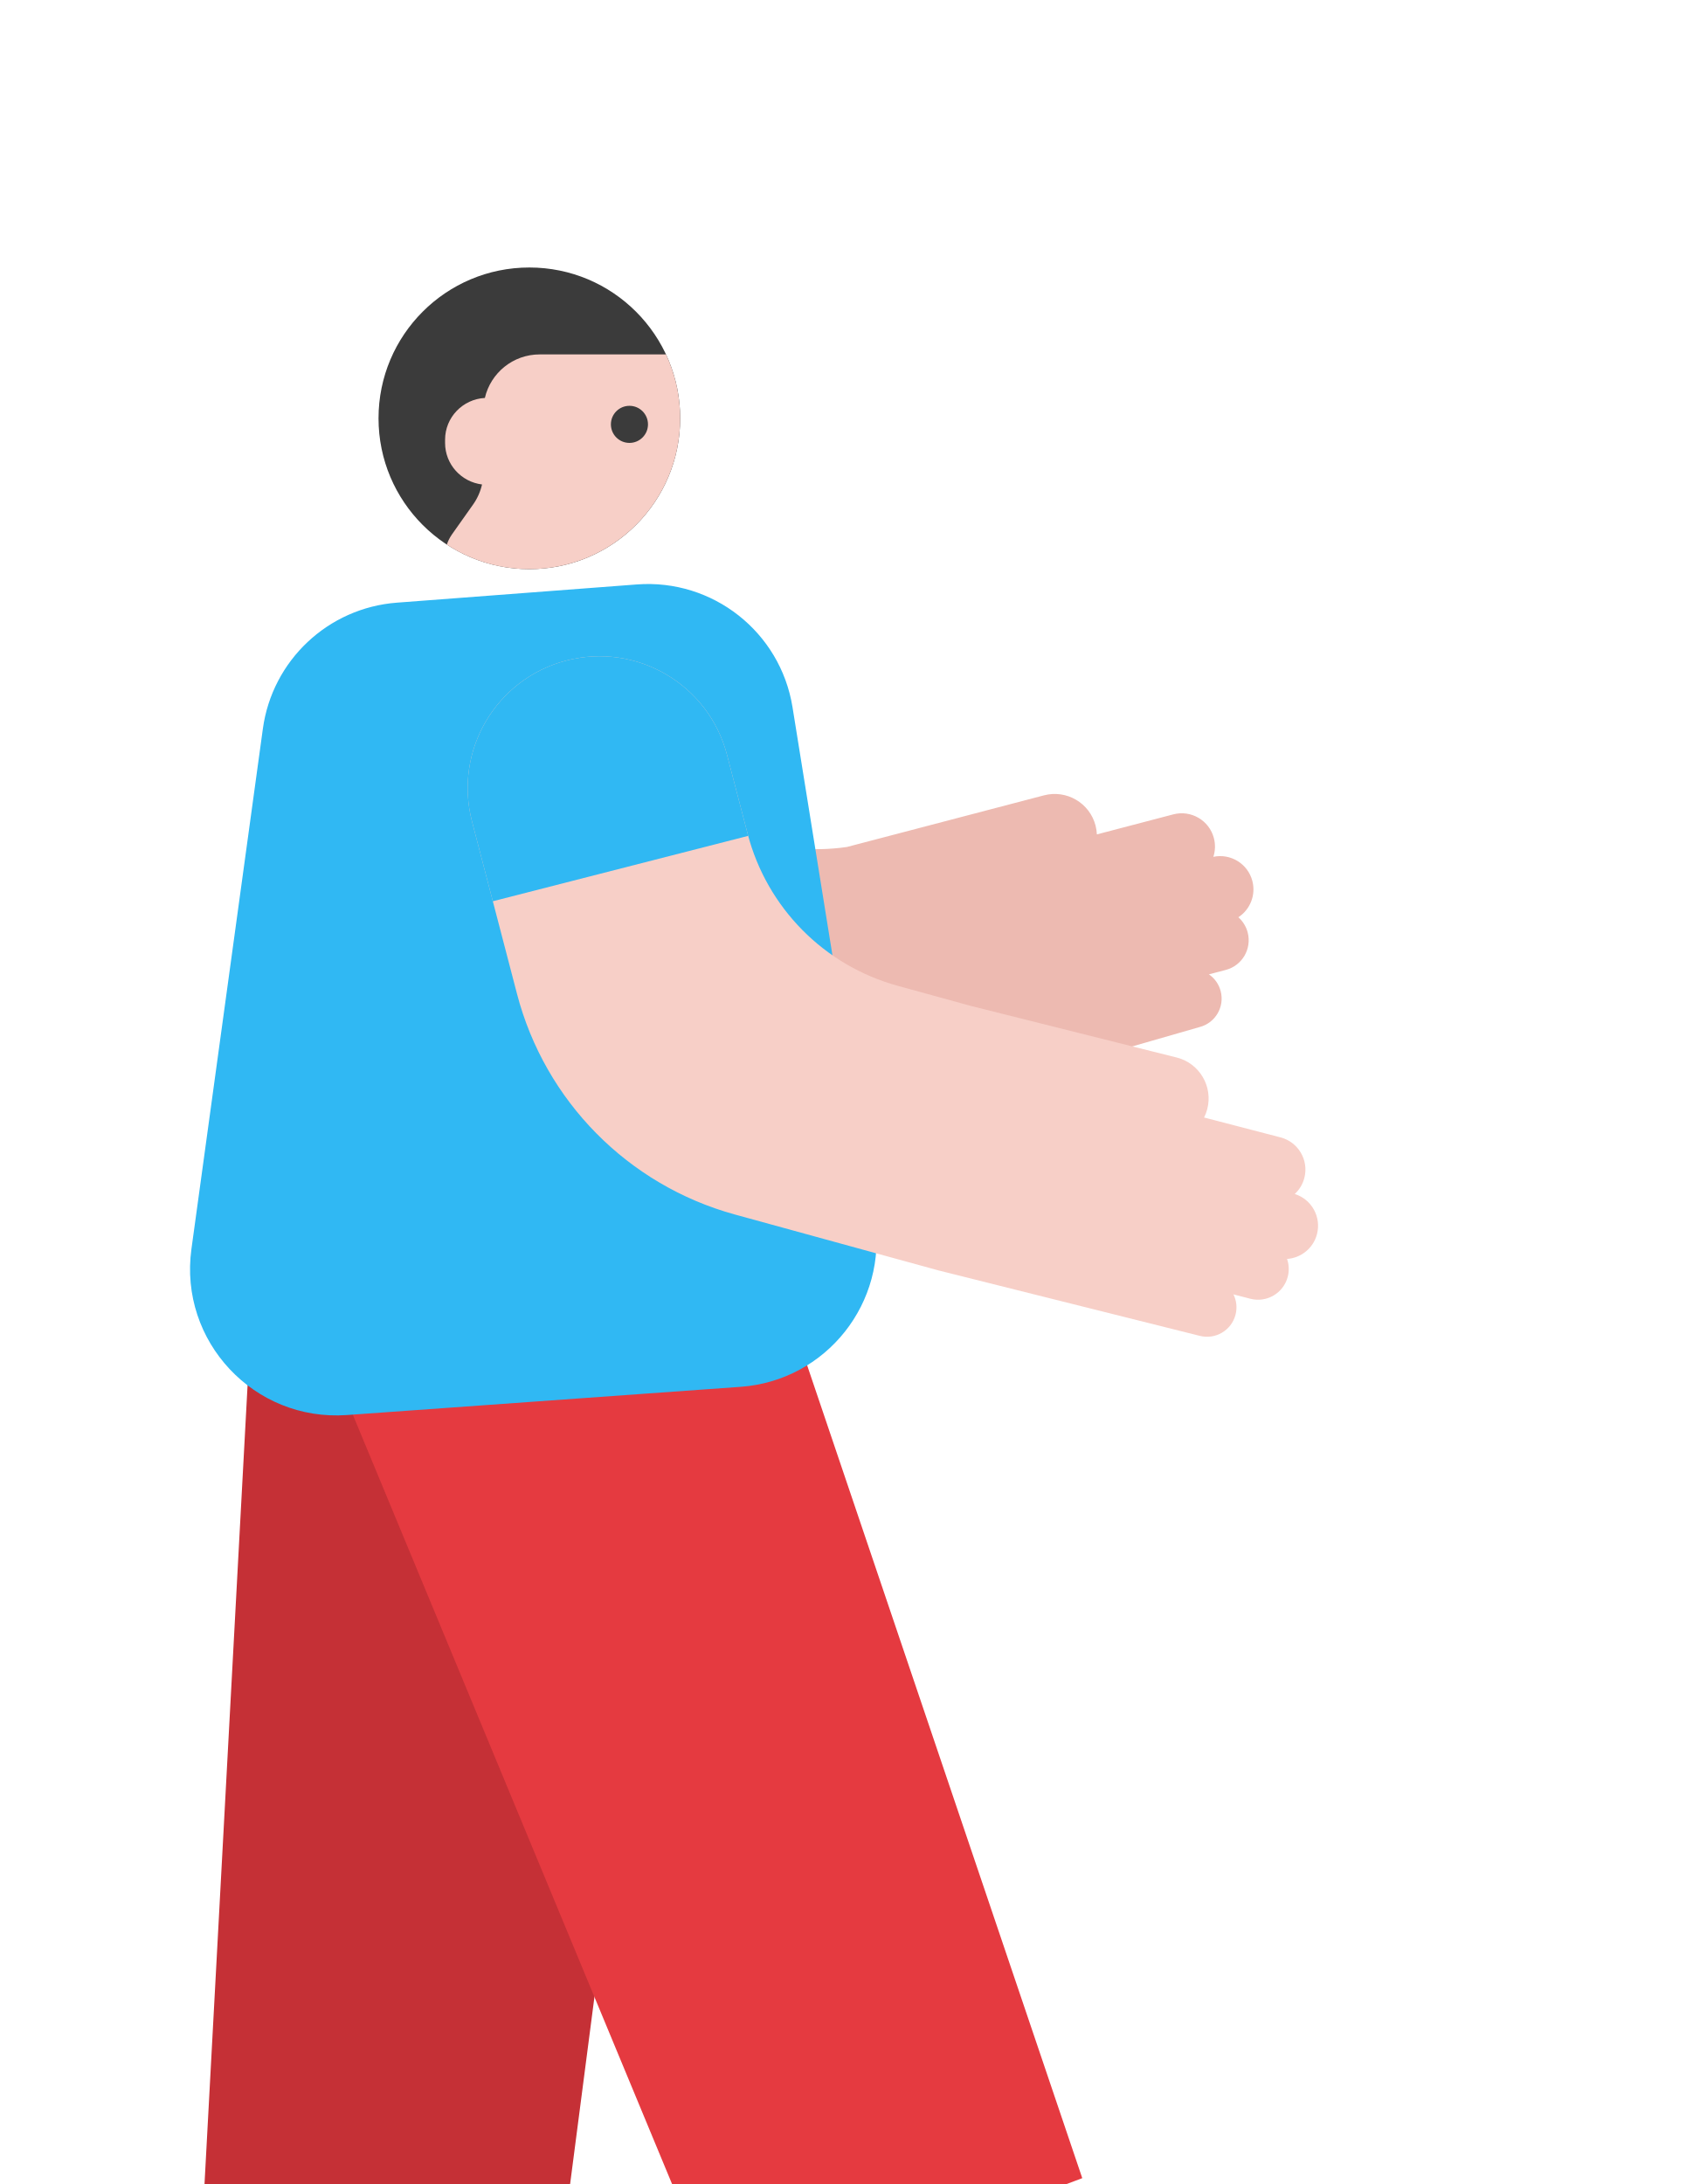
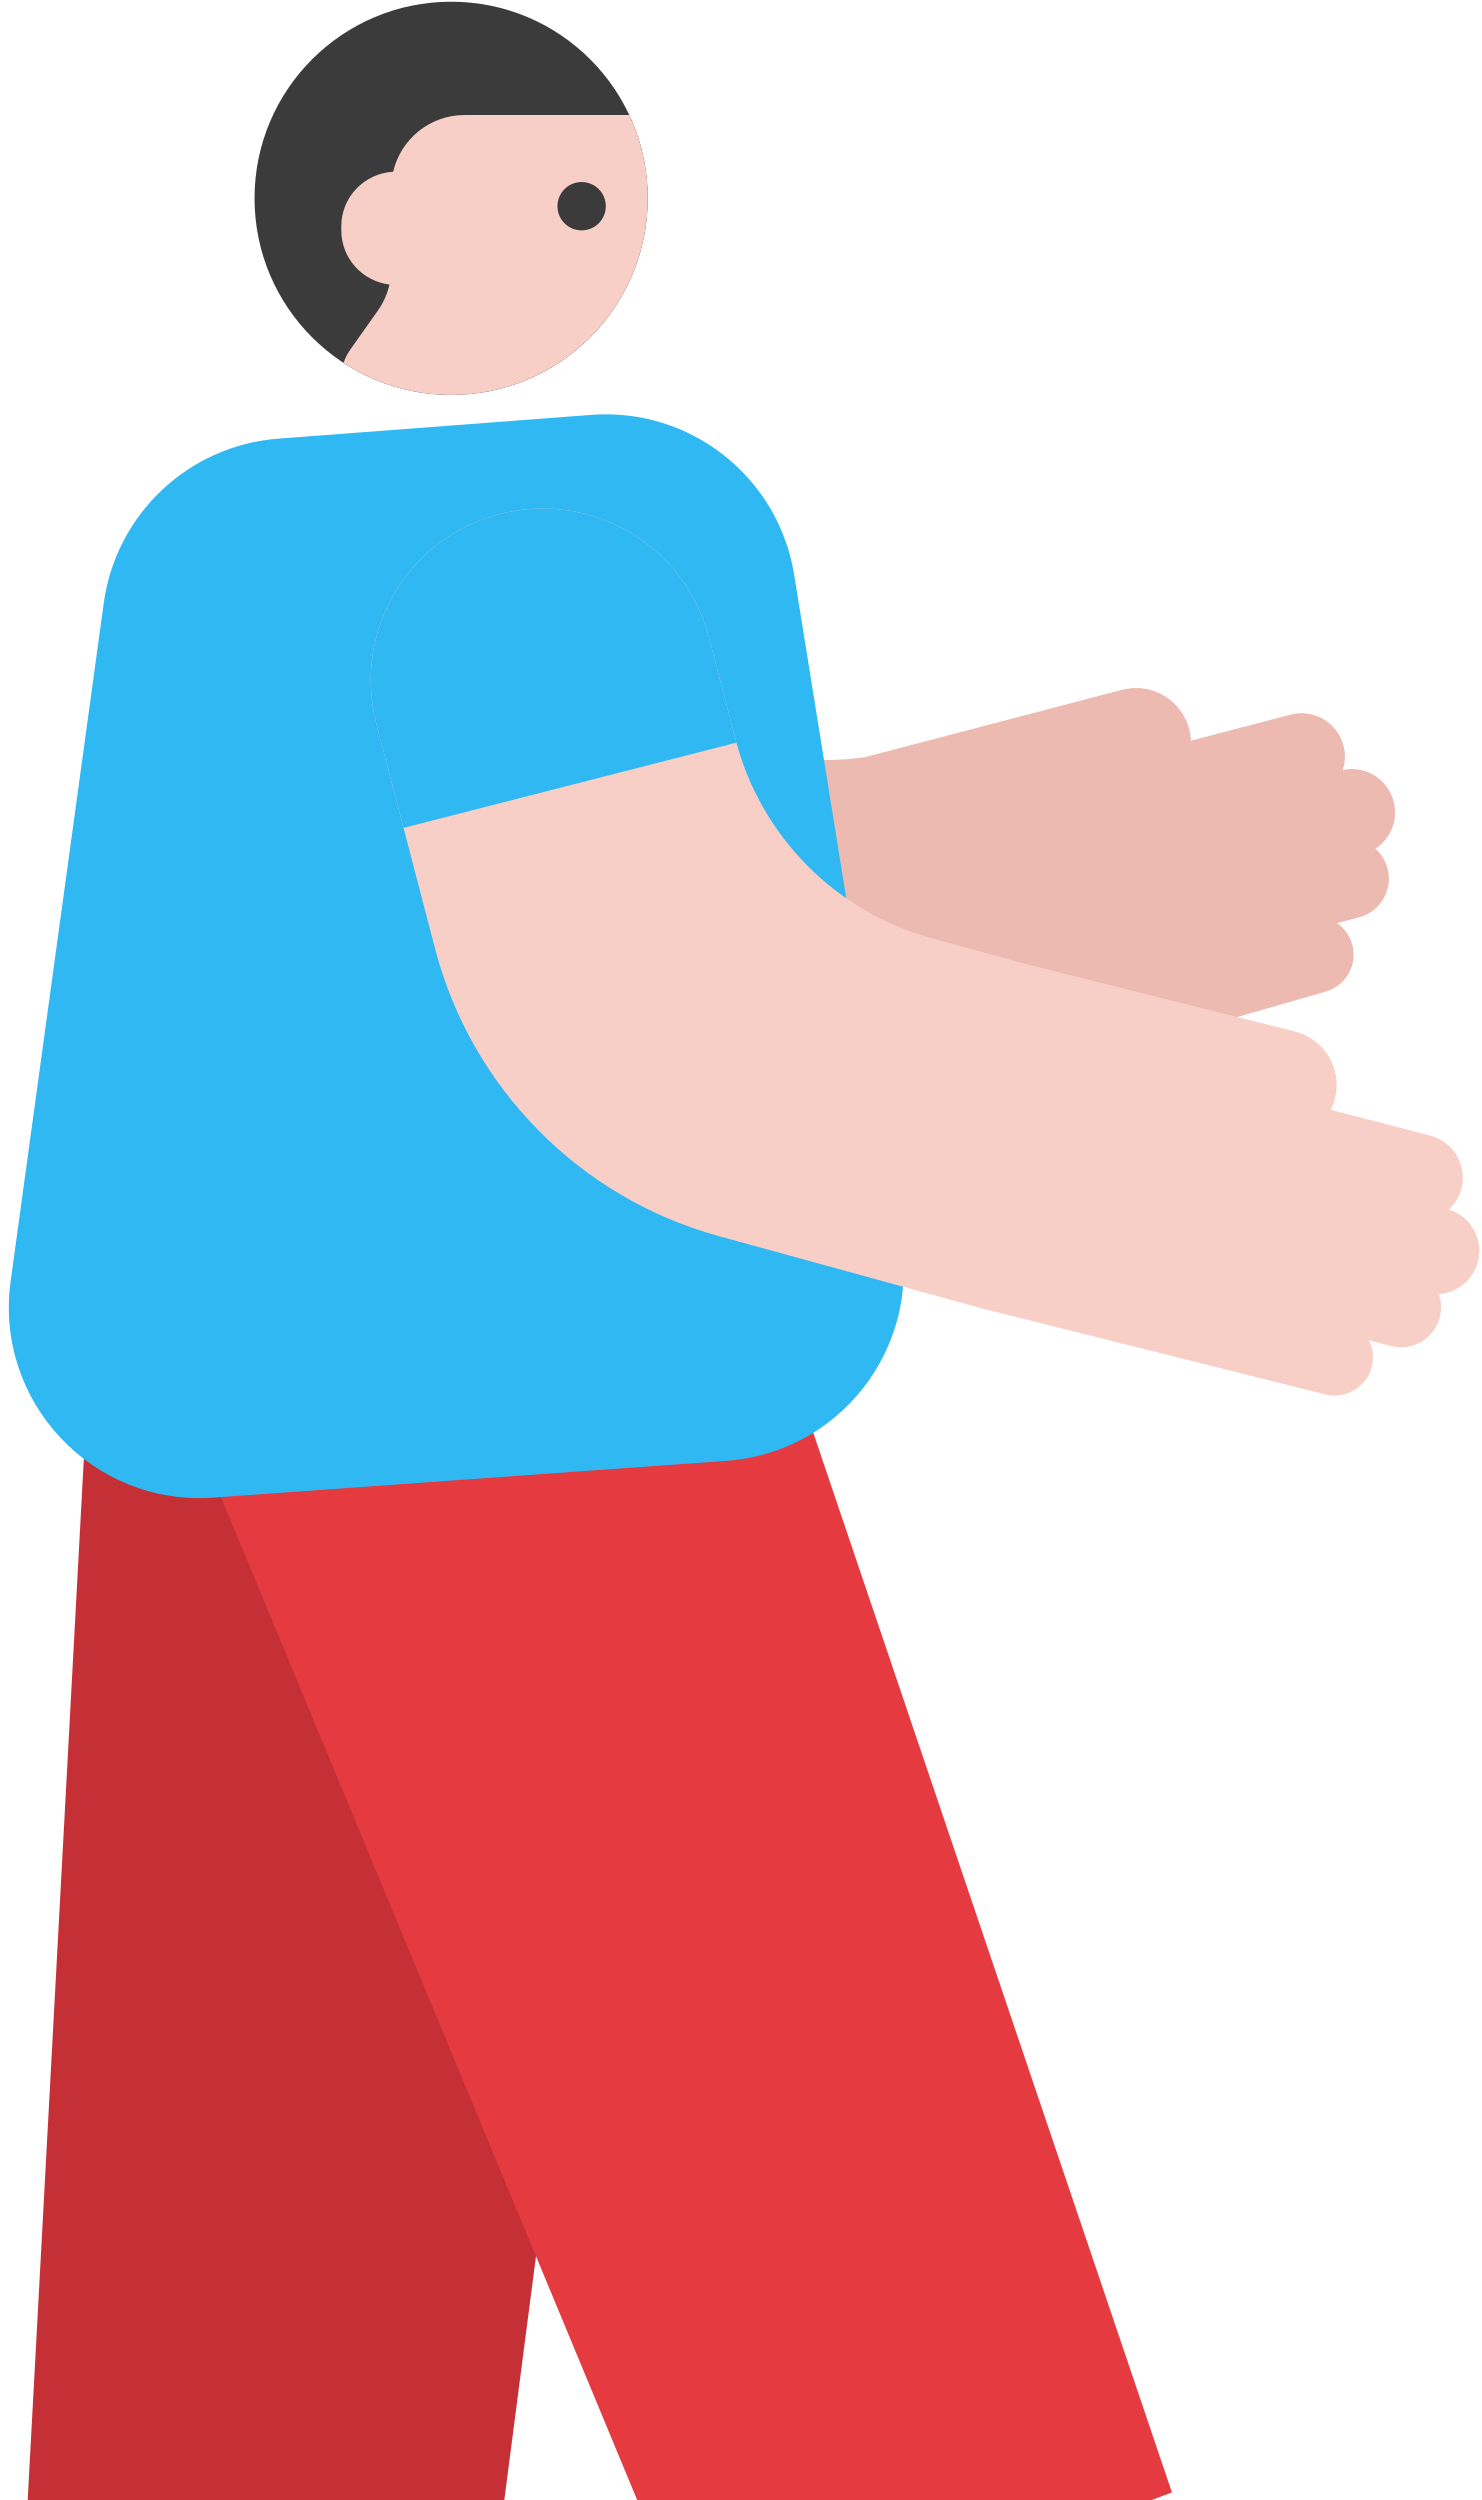
- <svg xmlns="http://www.w3.org/2000/svg" width="779" height="1001" viewBox="0 0 779 1001" fill="none">
-   <path d="M257.3 1031.83L92.887 1016.73L115.886 590.188L312.38 608.235L257.3 1031.83Z" fill="#C53036" />
-   <path d="M496.044 998.319L332.457 1059.87L137.251 589.459L332.757 515.901L496.044 998.319Z" fill="#E53A40" />
-   <path d="M191.844 328.711C216.119 305.829 254.348 306.958 277.231 331.233L302.914 358.48C324.914 381.819 356.803 392.763 388.189 388.196L478.499 364.533C488.838 361.823 499.416 368.009 502.125 378.348C502.482 379.711 502.685 381.077 502.744 382.43L537.758 373.255C545.904 371.12 554.239 375.994 556.373 384.14C557.141 387.072 557.002 390.028 556.129 392.71C564.034 391.047 571.935 395.869 574.005 403.77C575.712 410.284 572.937 416.919 567.591 420.407C569.604 422.191 571.13 424.571 571.863 427.368C573.833 434.888 569.335 442.581 561.815 444.551L554.095 446.574C556.661 448.343 558.63 451.005 559.481 454.256C561.37 461.462 557.059 468.835 549.852 470.723L475.726 492.037L381.508 514.352C332.094 526.055 280.19 510.499 245.358 473.546L189.321 414.099C166.439 389.823 167.568 351.594 191.844 328.711Z" fill="#EDBAB1" />
-   <path fill-rule="evenodd" clip-rule="evenodd" d="M300.233 355.636L211.939 438.093L189.321 414.099C166.439 389.823 167.568 351.594 191.843 328.711C216.119 305.829 254.348 306.958 277.231 331.234L300.233 355.636Z" fill="#808080" />
-   <rect x="173.493" y="122.602" width="138.259" height="138.259" rx="69.129" fill="#3B3B3B" />
-   <path fill-rule="evenodd" clip-rule="evenodd" d="M305.257 162.439C309.424 171.333 311.752 181.26 311.752 191.731C311.752 229.91 280.802 260.86 242.622 260.86C228.664 260.86 215.671 256.723 204.804 249.608C205.339 247.972 206.135 246.366 207.216 244.836L216.841 231.229C218.806 228.452 220.19 225.33 220.934 222.049C211.388 220.878 203.998 212.802 203.998 203.014V201.539C203.998 191.31 212.068 182.952 222.235 182.388C224.877 170.959 235.119 162.439 247.351 162.439L305.257 162.439Z" fill="#F7CFC7" />
-   <path d="M120.482 334.015C124.784 302.69 150.365 278.615 181.894 276.222L291.897 267.871C326.685 265.229 357.696 289.682 363.241 324.127L400.892 558.022C407.153 596.918 378.723 632.816 339.427 635.633L159.029 648.56C116.494 651.609 81.939 614.734 87.739 572.487L120.482 334.015Z" fill="#30B8F3" />
-   <path d="M259.517 302.761C291.796 294.336 324.794 313.673 333.219 345.952L342.675 382.182C351.504 416.006 377.707 442.551 411.415 451.818L444.964 461.041L539.472 484.733C549.816 487.421 556.023 497.986 553.335 508.331C552.981 509.695 552.49 510.986 551.88 512.195L586.913 521.298C595.064 523.416 599.954 531.741 597.836 539.891C597.074 542.824 595.508 545.335 593.435 547.249C601.145 549.661 605.683 557.729 603.629 565.633C601.935 572.152 596.272 576.585 589.902 577.015C590.788 579.556 590.956 582.377 590.229 585.177C588.274 592.7 580.59 597.214 573.066 595.259L565.342 593.252C566.717 596.049 567.133 599.333 566.288 602.586C564.414 609.796 557.051 614.122 549.841 612.249L430.192 582.288L336.823 556.648C287.855 543.201 249.784 504.645 236.959 455.509L216.327 376.462C207.901 344.183 227.238 311.186 259.517 302.761Z" fill="#F7CFC7" />
-   <path fill-rule="evenodd" clip-rule="evenodd" d="M342.921 383.105L225.883 413.074L216.327 376.462C207.901 344.183 227.238 311.186 259.517 302.761C291.796 294.336 324.794 313.673 333.219 345.952L342.675 382.182C342.756 382.49 342.838 382.798 342.921 383.105Z" fill="#30B8F3" />
-   <circle cx="288.5" cy="194.5" r="8.5" fill="#3B3B3B" />
+ <svg xmlns="http://www.w3.org/2000/svg" width="521" height="879" viewBox="0 0 521 879" fill="none">
+   <path d="M173.3 909.83L8.887 894.729L31.886 468.188L228.38 486.235L173.3 909.83Z" fill="#C53036" />
+   <path d="M412.044 876.319L248.457 937.868L53.251 467.459L248.757 393.901L412.044 876.319Z" fill="#E53A40" />
+   <path d="M107.844 206.711C132.119 183.829 170.348 184.958 193.231 209.233L218.914 236.48C240.914 259.819 272.803 270.763 304.189 266.196L394.499 242.533C404.838 239.823 415.416 246.009 418.125 256.348C418.482 257.711 418.685 259.077 418.744 260.43L453.758 251.255C461.904 249.12 470.239 253.994 472.373 262.14C473.141 265.072 473.002 268.028 472.129 270.71C480.034 269.047 487.935 273.869 490.005 281.77C491.712 288.284 488.937 294.919 483.591 298.407C485.604 300.191 487.13 302.571 487.863 305.368C489.833 312.888 485.335 320.581 477.815 322.551L470.095 324.574C472.661 326.343 474.63 329.005 475.481 332.256C477.37 339.462 473.059 346.835 465.852 348.723L391.726 370.037L297.508 392.352C248.094 404.055 196.19 388.499 161.358 351.546L105.321 292.099C82.439 267.823 83.568 229.594 107.844 206.711Z" fill="#EDBAB1" />
+   <path fill-rule="evenodd" clip-rule="evenodd" d="M216.233 233.636L127.939 316.093L105.321 292.099C82.439 267.823 83.568 229.594 107.843 206.711C132.119 183.829 170.348 184.958 193.231 209.234L216.233 233.636Z" fill="#808080" />
+   <rect x="89.493" y="0.602" width="138.259" height="138.259" rx="69.129" fill="#3B3B3B" />
+   <path fill-rule="evenodd" clip-rule="evenodd" d="M221.257 40.439C225.424 49.333 227.752 59.26 227.752 69.731C227.752 107.91 196.802 138.86 158.622 138.86C144.664 138.86 131.671 134.723 120.804 127.608C121.339 125.972 122.135 124.366 123.216 122.836L132.841 109.229C134.806 106.452 136.19 103.33 136.934 100.049C127.388 98.878 119.998 90.802 119.998 81.014V79.538C119.998 69.31 128.068 60.952 138.235 60.388C140.877 48.959 151.119 40.439 163.351 40.439L221.257 40.439Z" fill="#F7CFC7" />
+   <path d="M36.482 212.015C40.783 180.69 66.365 156.615 97.894 154.222L207.897 145.871C242.685 143.229 273.696 167.682 279.241 202.127L316.892 436.022C323.153 474.918 294.723 510.816 255.427 513.633L75.029 526.56C32.494 529.609 -2.061 492.734 3.739 450.487L36.482 212.015Z" fill="#30B8F3" />
+   <path d="M175.517 180.761C207.796 172.336 240.794 191.673 249.219 223.952L258.675 260.182C267.504 294.006 293.707 320.551 327.415 329.818L360.964 339.041L455.472 362.733C465.816 365.421 472.023 375.986 469.335 386.331C468.981 387.695 468.49 388.986 467.88 390.195L502.913 399.298C511.064 401.416 515.954 409.741 513.836 417.891C513.074 420.824 511.508 423.335 509.435 425.249C517.145 427.661 521.683 435.729 519.629 443.633C517.935 450.152 512.272 454.585 505.902 455.015C506.788 457.556 506.956 460.377 506.229 463.177C504.274 470.7 496.59 475.214 489.066 473.259L481.342 471.252C482.717 474.049 483.133 477.333 482.288 480.586C480.414 487.796 473.051 492.122 465.841 490.249L346.192 460.288L252.823 434.648C203.855 421.201 165.784 382.645 152.959 333.509L132.327 254.462C123.901 222.183 143.238 189.186 175.517 180.761Z" fill="#F7CFC7" />
+   <path fill-rule="evenodd" clip-rule="evenodd" d="M258.921 261.105L141.883 291.074L132.327 254.462C123.901 222.183 143.238 189.186 175.517 180.761C207.796 172.336 240.794 191.673 249.219 223.952L258.675 260.182C258.756 260.49 258.838 260.798 258.921 261.105Z" fill="#30B8F3" />
+   <circle cx="204.5" cy="72.5" r="8.5" fill="#3B3B3B" />
</svg>
